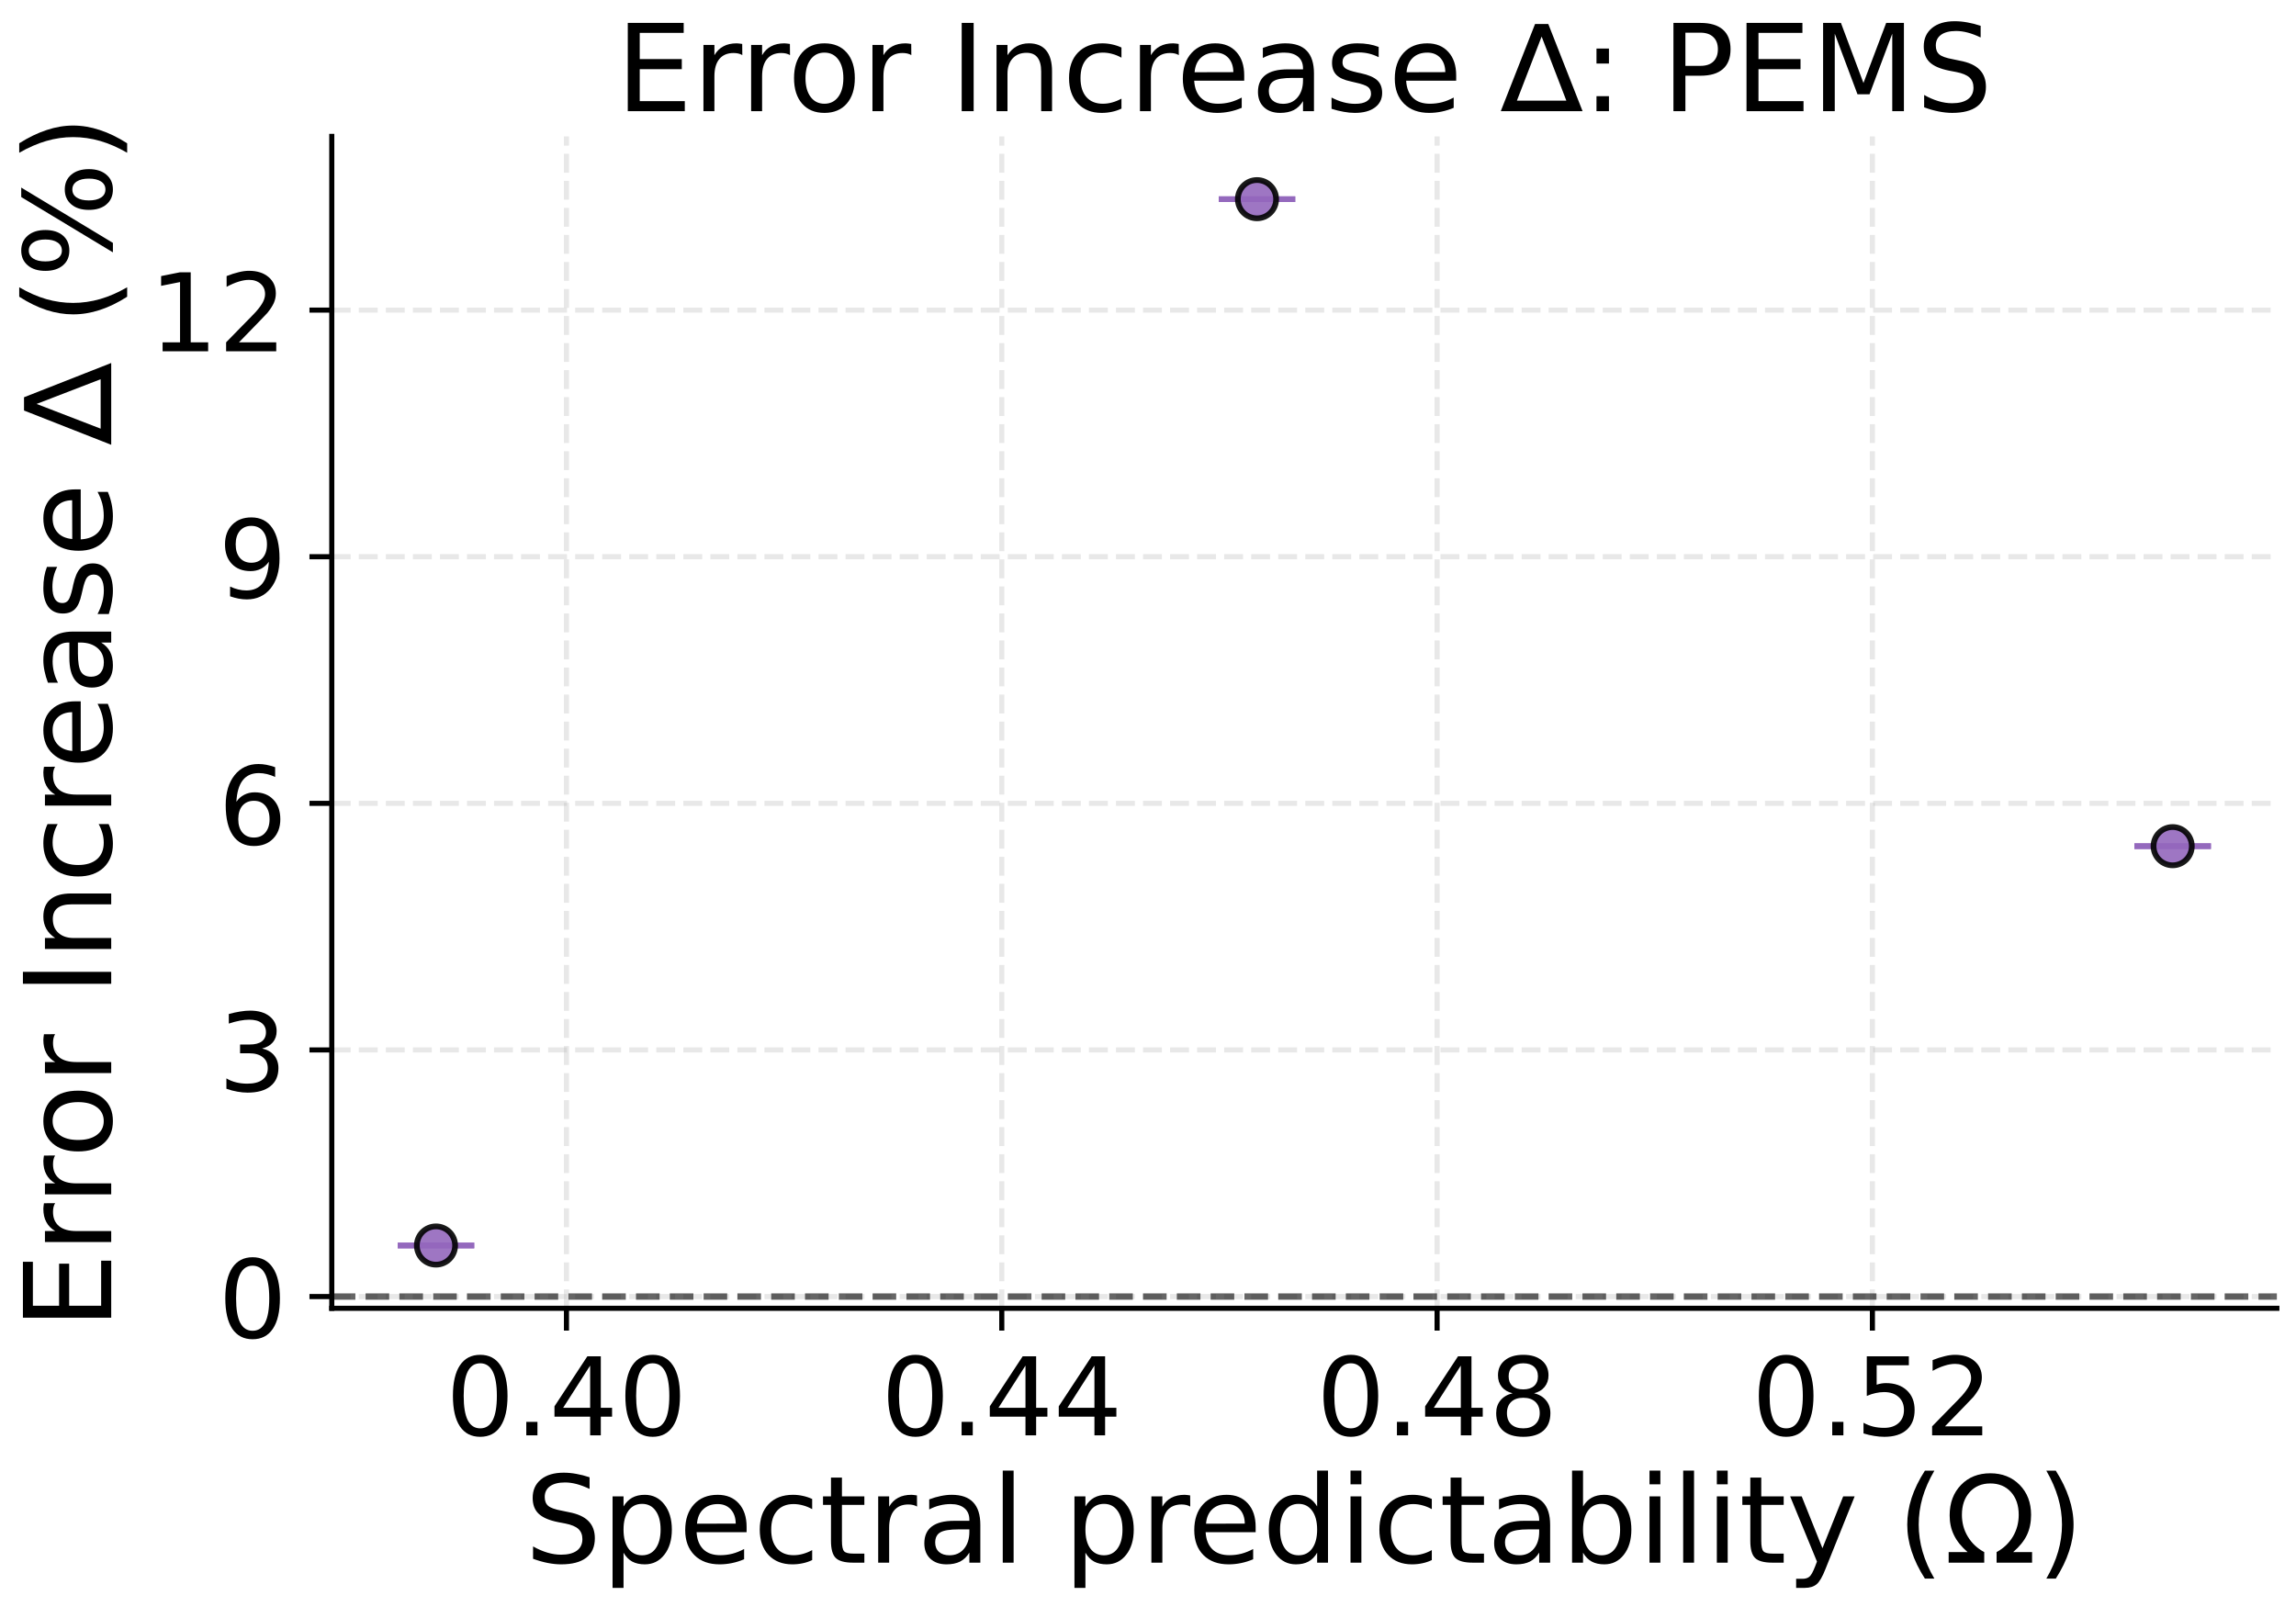
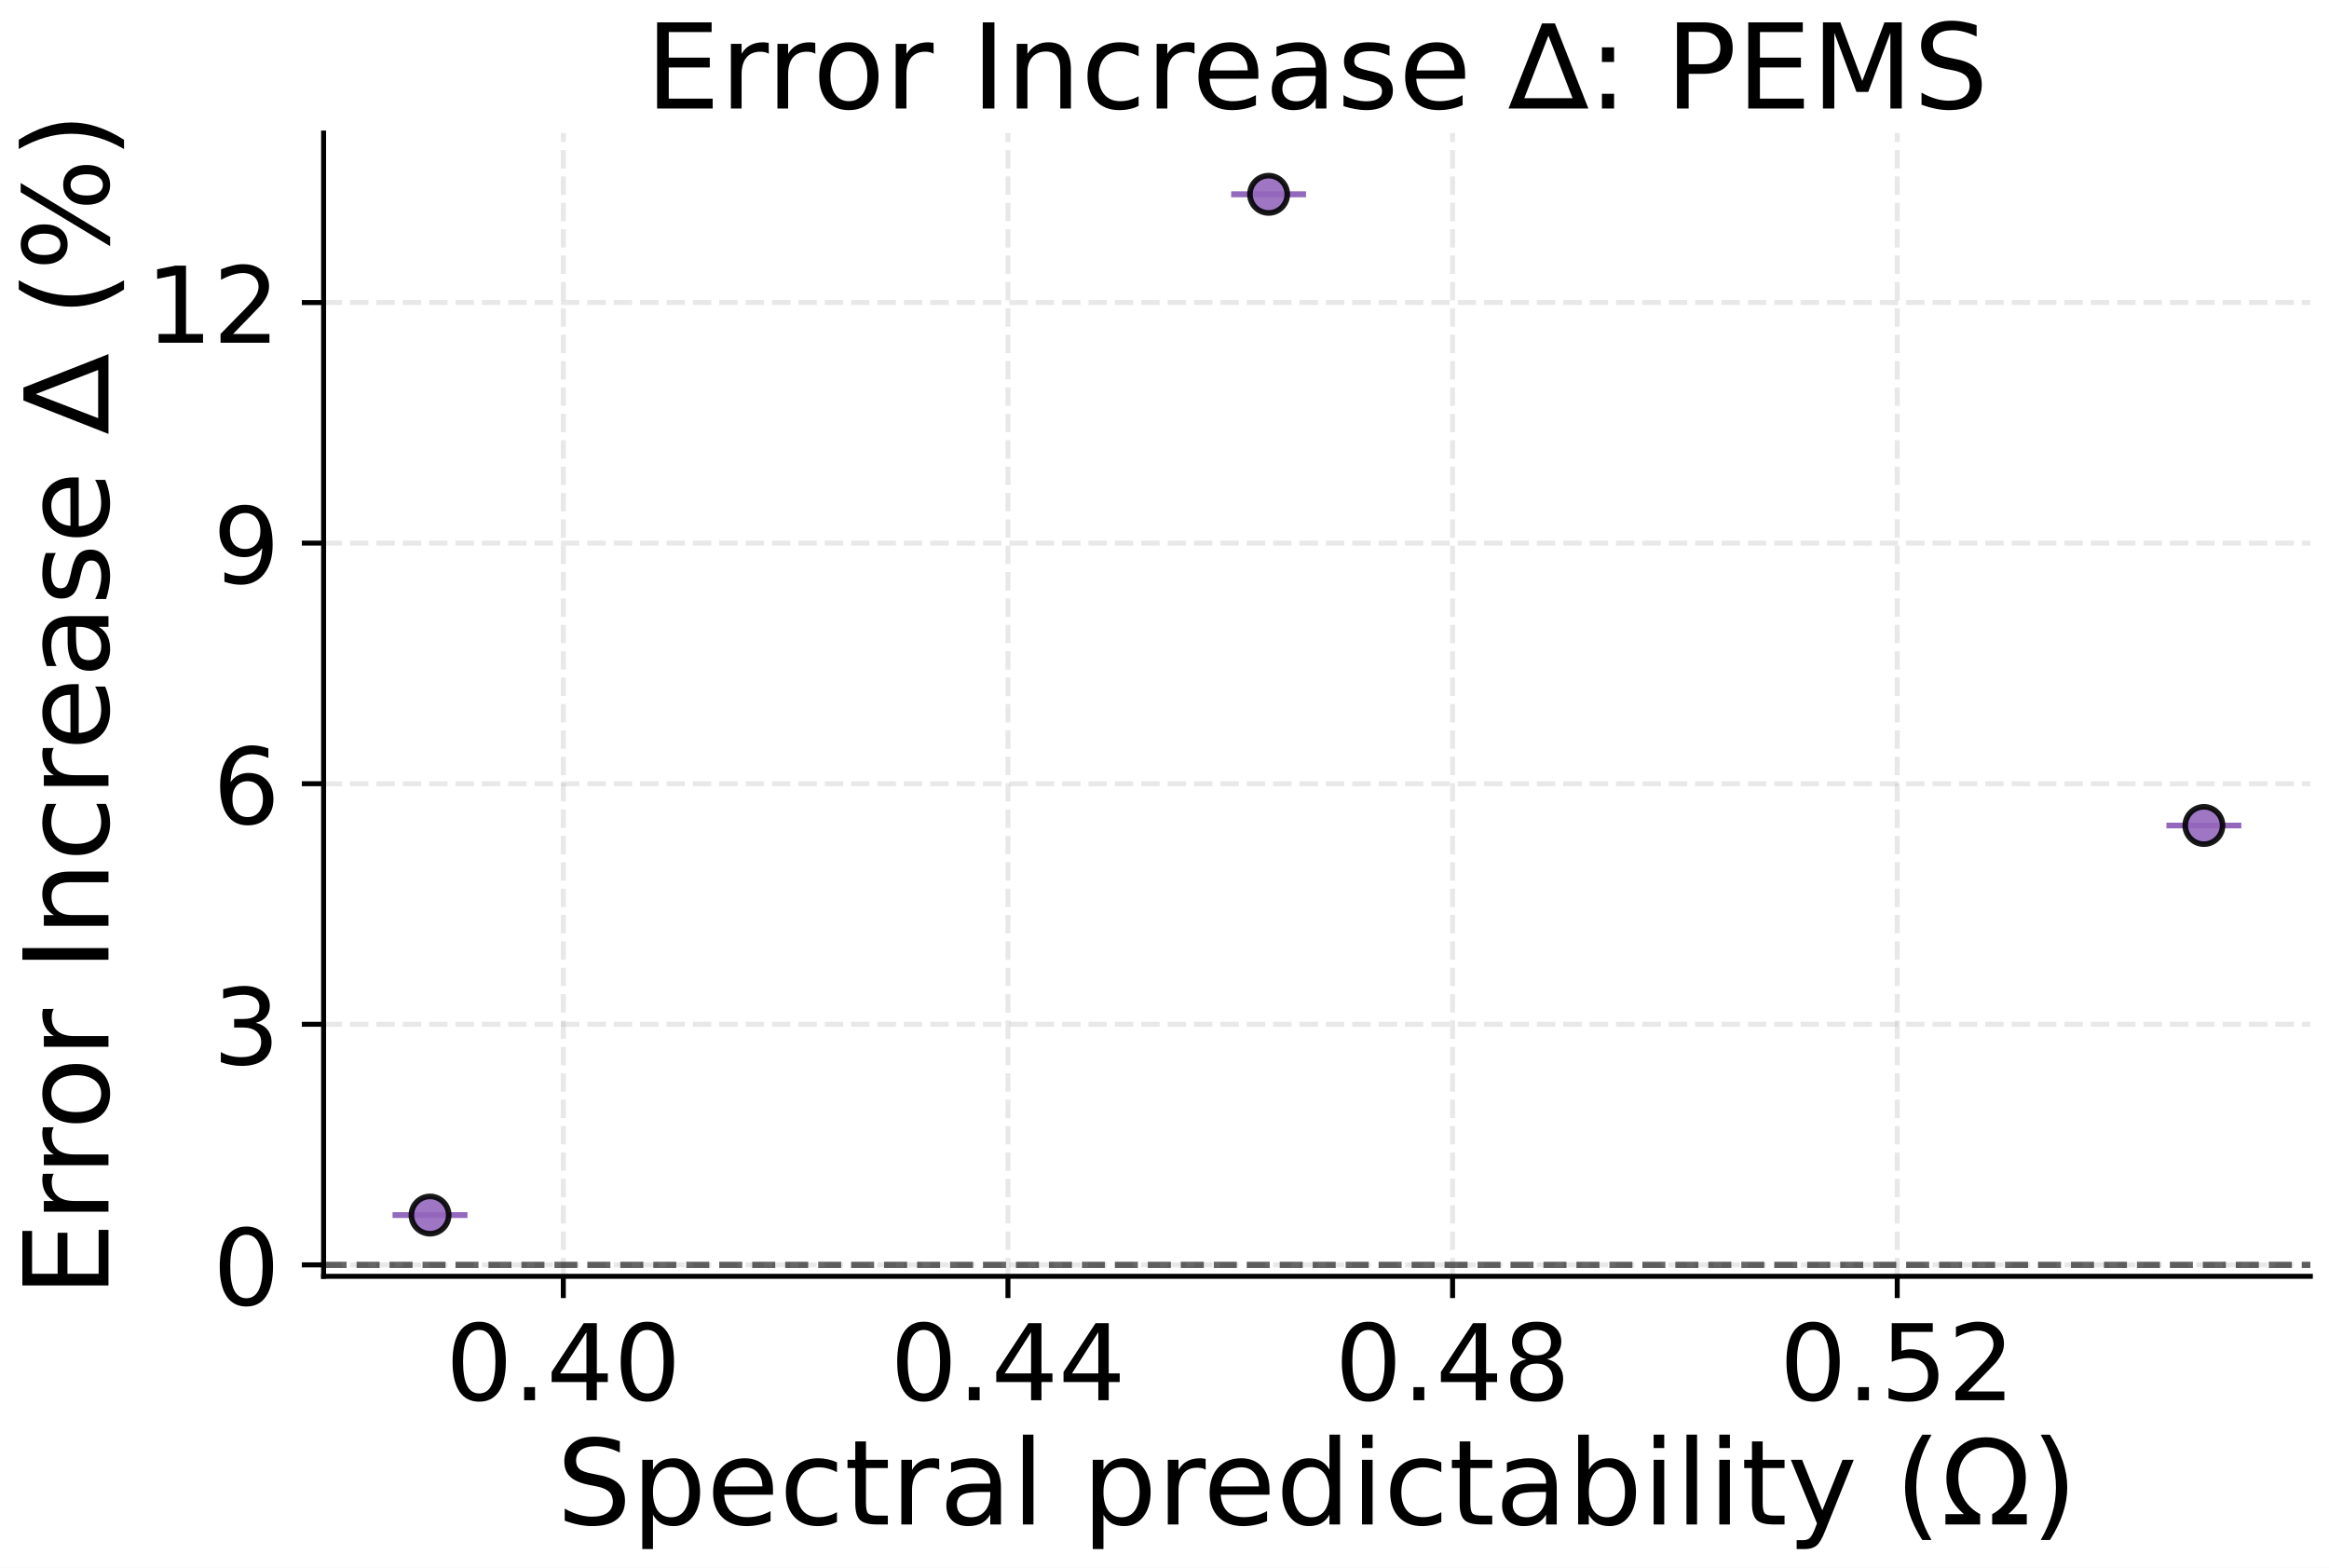
- <svg xmlns="http://www.w3.org/2000/svg" xmlns:xlink="http://www.w3.org/1999/xlink" width="360pt" height="252pt" viewBox="0 0 360 252" version="1.1">
+ <svg xmlns="http://www.w3.org/2000/svg" xmlns:xlink="http://www.w3.org/1999/xlink" width="374.4pt" height="252pt" viewBox="0 0 374.4 252" version="1.1">
  <defs>
    <style type="text/css">*{stroke-linejoin: round; stroke-linecap: butt}</style>
  </defs>
  <g id="figure_1">
    <g id="patch_1">
-       <path d="M 0 252  L 360 252  L 360 0  L 0 0  z " style="fill: #ffffff" />
+       <path d="M 0 252  L 374.4 252  L 374.4 0  L 0 0  z " style="fill: #ffffff" />
    </g>
    <g id="axes_1">
      <g id="patch_2">
-         <path d="M 52.021 205.159  L 357 205.159  L 357 21.389  L 52.021 21.389  z " style="fill: #ffffff" />
+         <path d="M 52.021 205.159  L 371.4 205.159  L 371.4 21.389  L 52.021 21.389  z " style="fill: #ffffff" />
      </g>
      <g id="matplotlib.axis_1">
        <g id="xtick_1">
          <g id="line2d_1">
-             <path d="M 88.819 205.159  L 88.819 21.389  " clip-path="url(#p5988082e50)" style="fill: none; stroke-dasharray: 2.96,1.28; stroke-dashoffset: 0; stroke: #b0b0b0; stroke-opacity: 0.3; stroke-width: 0.8" />
+             <path d="M 90.556 205.159  L 90.556 21.389  " clip-path="url(#p7705857969)" style="fill: none; stroke-dasharray: 2.96,1.28; stroke-dashoffset: 0; stroke: #b0b0b0; stroke-opacity: 0.3; stroke-width: 0.8" />
          </g>
          <g id="line2d_2">
            <defs>
-               <path id="m22d26540dc" d="M 0 0  L 0 3.5  " style="stroke: #000000; stroke-width: 0.8" />
+               <path id="m4630ea67bb" d="M 0 0  L 0 3.5  " style="stroke: #000000; stroke-width: 0.8" />
            </defs>
            <g>
-               <use xlink:href="#m22d26540dc" x="88.819" y="205.159" style="stroke: #000000; stroke-width: 0.8" />
+               <use xlink:href="#m4630ea67bb" x="90.556" y="205.159" style="stroke: #000000; stroke-width: 0.8" />
            </g>
          </g>
          <g id="text_1">
-             <text style="font: 17px 'DejaVu Sans', 'Bitstream Vera Sans', 'Computer Modern Sans Serif', 'Lucida Grande', 'Verdana', 'Geneva', 'Lucid', 'Arial', 'Helvetica', 'Avant Garde', sans-serif; text-anchor: middle" x="88.819" y="225.076" transform="rotate(-0 88.81868 225.0759)">0.40</text>
+             <text style="font: 17px 'DejaVu Sans', 'Bitstream Vera Sans', 'Computer Modern Sans Serif', 'Lucida Grande', 'Verdana', 'Geneva', 'Lucid', 'Arial', 'Helvetica', 'Avant Garde', sans-serif; text-anchor: middle" x="90.556" y="225.076" transform="rotate(-0 90.55612 225.0759)">0.40</text>
          </g>
        </g>
        <g id="xtick_2">
          <g id="line2d_3">
-             <path d="M 157.073 205.159  L 157.073 21.389  " clip-path="url(#p5988082e50)" style="fill: none; stroke-dasharray: 2.96,1.28; stroke-dashoffset: 0; stroke: #b0b0b0; stroke-opacity: 0.3; stroke-width: 0.8" />
+             <path d="M 162.034 205.159  L 162.034 21.389  " clip-path="url(#p7705857969)" style="fill: none; stroke-dasharray: 2.96,1.28; stroke-dashoffset: 0; stroke: #b0b0b0; stroke-opacity: 0.3; stroke-width: 0.8" />
          </g>
          <g id="line2d_4">
            <g>
-               <use xlink:href="#m22d26540dc" x="157.073" y="205.159" style="stroke: #000000; stroke-width: 0.8" />
+               <use xlink:href="#m4630ea67bb" x="162.034" y="205.159" style="stroke: #000000; stroke-width: 0.8" />
            </g>
          </g>
          <g id="text_2">
-             <text style="font: 17px 'DejaVu Sans', 'Bitstream Vera Sans', 'Computer Modern Sans Serif', 'Lucida Grande', 'Verdana', 'Geneva', 'Lucid', 'Arial', 'Helvetica', 'Avant Garde', sans-serif; text-anchor: middle" x="157.073" y="225.076" transform="rotate(-0 157.0734 225.0759)">0.44</text>
+             <text style="font: 17px 'DejaVu Sans', 'Bitstream Vera Sans', 'Computer Modern Sans Serif', 'Lucida Grande', 'Verdana', 'Geneva', 'Lucid', 'Arial', 'Helvetica', 'Avant Garde', sans-serif; text-anchor: middle" x="162.034" y="225.076" transform="rotate(-0 162.0336 225.0759)">0.44</text>
          </g>
        </g>
        <g id="xtick_3">
          <g id="line2d_5">
-             <path d="M 225.328 205.159  L 225.328 21.389  " clip-path="url(#p5988082e50)" style="fill: none; stroke-dasharray: 2.96,1.28; stroke-dashoffset: 0; stroke: #b0b0b0; stroke-opacity: 0.3; stroke-width: 0.8" />
+             <path d="M 233.511 205.159  L 233.511 21.389  " clip-path="url(#p7705857969)" style="fill: none; stroke-dasharray: 2.96,1.28; stroke-dashoffset: 0; stroke: #b0b0b0; stroke-opacity: 0.3; stroke-width: 0.8" />
          </g>
          <g id="line2d_6">
            <g>
-               <use xlink:href="#m22d26540dc" x="225.328" y="205.159" style="stroke: #000000; stroke-width: 0.8" />
+               <use xlink:href="#m4630ea67bb" x="233.511" y="205.159" style="stroke: #000000; stroke-width: 0.8" />
            </g>
          </g>
          <g id="text_3">
-             <text style="font: 17px 'DejaVu Sans', 'Bitstream Vera Sans', 'Computer Modern Sans Serif', 'Lucida Grande', 'Verdana', 'Geneva', 'Lucid', 'Arial', 'Helvetica', 'Avant Garde', sans-serif; text-anchor: middle" x="225.328" y="225.076" transform="rotate(-0 225.3282 225.0759)">0.48</text>
+             <text style="font: 17px 'DejaVu Sans', 'Bitstream Vera Sans', 'Computer Modern Sans Serif', 'Lucida Grande', 'Verdana', 'Geneva', 'Lucid', 'Arial', 'Helvetica', 'Avant Garde', sans-serif; text-anchor: middle" x="233.511" y="225.076" transform="rotate(-0 233.5111 225.0759)">0.48</text>
          </g>
        </g>
        <g id="xtick_4">
          <g id="line2d_7">
-             <path d="M 293.583 205.159  L 293.583 21.389  " clip-path="url(#p5988082e50)" style="fill: none; stroke-dasharray: 2.96,1.28; stroke-dashoffset: 0; stroke: #b0b0b0; stroke-opacity: 0.3; stroke-width: 0.8" />
+             <path d="M 304.989 205.159  L 304.989 21.389  " clip-path="url(#p7705857969)" style="fill: none; stroke-dasharray: 2.96,1.28; stroke-dashoffset: 0; stroke: #b0b0b0; stroke-opacity: 0.3; stroke-width: 0.8" />
          </g>
          <g id="line2d_8">
            <g>
-               <use xlink:href="#m22d26540dc" x="293.583" y="205.159" style="stroke: #000000; stroke-width: 0.8" />
+               <use xlink:href="#m4630ea67bb" x="304.989" y="205.159" style="stroke: #000000; stroke-width: 0.8" />
            </g>
          </g>
          <g id="text_4">
-             <text style="font: 17px 'DejaVu Sans', 'Bitstream Vera Sans', 'Computer Modern Sans Serif', 'Lucida Grande', 'Verdana', 'Geneva', 'Lucid', 'Arial', 'Helvetica', 'Avant Garde', sans-serif; text-anchor: middle" x="293.583" y="225.076" transform="rotate(-0 293.5829 225.0759)">0.52</text>
+             <text style="font: 17px 'DejaVu Sans', 'Bitstream Vera Sans', 'Computer Modern Sans Serif', 'Lucida Grande', 'Verdana', 'Geneva', 'Lucid', 'Arial', 'Helvetica', 'Avant Garde', sans-serif; text-anchor: middle" x="304.989" y="225.076" transform="rotate(-0 304.9886 225.0759)">0.52</text>
          </g>
        </g>
        <g id="text_5">
-           <text style="font: 19px 'DejaVu Sans', 'Bitstream Vera Sans', 'Computer Modern Sans Serif', 'Lucida Grande', 'Verdana', 'Geneva', 'Lucid', 'Arial', 'Helvetica', 'Avant Garde', sans-serif; text-anchor: middle" x="204.51" y="245.048" transform="rotate(-0 204.5105 245.0484)">Spectral predictability (Ω)</text>
+           <text style="font: 19px 'DejaVu Sans', 'Bitstream Vera Sans', 'Computer Modern Sans Serif', 'Lucida Grande', 'Verdana', 'Geneva', 'Lucid', 'Arial', 'Helvetica', 'Avant Garde', sans-serif; text-anchor: middle" x="211.71" y="245.048" transform="rotate(-0 211.7105 245.0484)">Spectral predictability (Ω)</text>
        </g>
      </g>
      <g id="matplotlib.axis_2">
        <g id="ytick_1">
          <g id="line2d_9">
-             <path d="M 52.021 203.319  L 357 203.319  " clip-path="url(#p5988082e50)" style="fill: none; stroke-dasharray: 2.96,1.28; stroke-dashoffset: 0; stroke: #b0b0b0; stroke-opacity: 0.3; stroke-width: 0.8" />
+             <path d="M 52.021 203.319  L 371.4 203.319  " clip-path="url(#p7705857969)" style="fill: none; stroke-dasharray: 2.96,1.28; stroke-dashoffset: 0; stroke: #b0b0b0; stroke-opacity: 0.3; stroke-width: 0.8" />
          </g>
          <g id="line2d_10">
            <defs>
-               <path id="mb9a0a66b44" d="M 0 0  L -3.5 0  " style="stroke: #000000; stroke-width: 0.8" />
+               <path id="ma42ad6cd88" d="M 0 0  L -3.5 0  " style="stroke: #000000; stroke-width: 0.8" />
            </defs>
            <g>
-               <use xlink:href="#mb9a0a66b44" x="52.021" y="203.319" style="stroke: #000000; stroke-width: 0.8" />
+               <use xlink:href="#ma42ad6cd88" x="52.021" y="203.319" style="stroke: #000000; stroke-width: 0.8" />
            </g>
          </g>
          <g id="text_6">
            <text style="font: 17px 'DejaVu Sans', 'Bitstream Vera Sans', 'Computer Modern Sans Serif', 'Lucida Grande', 'Verdana', 'Geneva', 'Lucid', 'Arial', 'Helvetica', 'Avant Garde', sans-serif; text-anchor: end" x="45.021" y="209.777" transform="rotate(-0 45.02118 209.7772)">0</text>
          </g>
        </g>
        <g id="ytick_2">
          <g id="line2d_11">
-             <path d="M 52.021 164.646  L 357 164.646  " clip-path="url(#p5988082e50)" style="fill: none; stroke-dasharray: 2.96,1.28; stroke-dashoffset: 0; stroke: #b0b0b0; stroke-opacity: 0.3; stroke-width: 0.8" />
+             <path d="M 52.021 164.646  L 371.4 164.646  " clip-path="url(#p7705857969)" style="fill: none; stroke-dasharray: 2.96,1.28; stroke-dashoffset: 0; stroke: #b0b0b0; stroke-opacity: 0.3; stroke-width: 0.8" />
          </g>
          <g id="line2d_12">
            <g>
-               <use xlink:href="#mb9a0a66b44" x="52.021" y="164.646" style="stroke: #000000; stroke-width: 0.8" />
+               <use xlink:href="#ma42ad6cd88" x="52.021" y="164.646" style="stroke: #000000; stroke-width: 0.8" />
            </g>
          </g>
          <g id="text_7">
            <text style="font: 17px 'DejaVu Sans', 'Bitstream Vera Sans', 'Computer Modern Sans Serif', 'Lucida Grande', 'Verdana', 'Geneva', 'Lucid', 'Arial', 'Helvetica', 'Avant Garde', sans-serif; text-anchor: end" x="45.021" y="171.105" transform="rotate(-0 45.02118 171.1048)">3</text>
          </g>
        </g>
        <g id="ytick_3">
          <g id="line2d_13">
-             <path d="M 52.021 125.974  L 357 125.974  " clip-path="url(#p5988082e50)" style="fill: none; stroke-dasharray: 2.96,1.28; stroke-dashoffset: 0; stroke: #b0b0b0; stroke-opacity: 0.3; stroke-width: 0.8" />
+             <path d="M 52.021 125.974  L 371.4 125.974  " clip-path="url(#p7705857969)" style="fill: none; stroke-dasharray: 2.96,1.28; stroke-dashoffset: 0; stroke: #b0b0b0; stroke-opacity: 0.3; stroke-width: 0.8" />
          </g>
          <g id="line2d_14">
            <g>
-               <use xlink:href="#mb9a0a66b44" x="52.021" y="125.974" style="stroke: #000000; stroke-width: 0.8" />
+               <use xlink:href="#ma42ad6cd88" x="52.021" y="125.974" style="stroke: #000000; stroke-width: 0.8" />
            </g>
          </g>
          <g id="text_8">
            <text style="font: 17px 'DejaVu Sans', 'Bitstream Vera Sans', 'Computer Modern Sans Serif', 'Lucida Grande', 'Verdana', 'Geneva', 'Lucid', 'Arial', 'Helvetica', 'Avant Garde', sans-serif; text-anchor: end" x="45.021" y="132.432" transform="rotate(-0 45.02118 132.4324)">6</text>
          </g>
        </g>
        <g id="ytick_4">
          <g id="line2d_15">
-             <path d="M 52.021 87.301  L 357 87.301  " clip-path="url(#p5988082e50)" style="fill: none; stroke-dasharray: 2.96,1.28; stroke-dashoffset: 0; stroke: #b0b0b0; stroke-opacity: 0.3; stroke-width: 0.8" />
+             <path d="M 52.021 87.301  L 371.4 87.301  " clip-path="url(#p7705857969)" style="fill: none; stroke-dasharray: 2.96,1.28; stroke-dashoffset: 0; stroke: #b0b0b0; stroke-opacity: 0.3; stroke-width: 0.8" />
          </g>
          <g id="line2d_16">
            <g>
-               <use xlink:href="#mb9a0a66b44" x="52.021" y="87.301" style="stroke: #000000; stroke-width: 0.8" />
+               <use xlink:href="#ma42ad6cd88" x="52.021" y="87.301" style="stroke: #000000; stroke-width: 0.8" />
            </g>
          </g>
          <g id="text_9">
            <text style="font: 17px 'DejaVu Sans', 'Bitstream Vera Sans', 'Computer Modern Sans Serif', 'Lucida Grande', 'Verdana', 'Geneva', 'Lucid', 'Arial', 'Helvetica', 'Avant Garde', sans-serif; text-anchor: end" x="45.021" y="93.76" transform="rotate(-0 45.02118 93.76007)">9</text>
          </g>
        </g>
        <g id="ytick_5">
          <g id="line2d_17">
-             <path d="M 52.021 48.629  L 357 48.629  " clip-path="url(#p5988082e50)" style="fill: none; stroke-dasharray: 2.96,1.28; stroke-dashoffset: 0; stroke: #b0b0b0; stroke-opacity: 0.3; stroke-width: 0.8" />
+             <path d="M 52.021 48.629  L 371.4 48.629  " clip-path="url(#p7705857969)" style="fill: none; stroke-dasharray: 2.96,1.28; stroke-dashoffset: 0; stroke: #b0b0b0; stroke-opacity: 0.3; stroke-width: 0.8" />
          </g>
          <g id="line2d_18">
            <g>
-               <use xlink:href="#mb9a0a66b44" x="52.021" y="48.629" style="stroke: #000000; stroke-width: 0.8" />
+               <use xlink:href="#ma42ad6cd88" x="52.021" y="48.629" style="stroke: #000000; stroke-width: 0.8" />
            </g>
          </g>
          <g id="text_10">
            <text style="font: 17px 'DejaVu Sans', 'Bitstream Vera Sans', 'Computer Modern Sans Serif', 'Lucida Grande', 'Verdana', 'Geneva', 'Lucid', 'Arial', 'Helvetica', 'Avant Garde', sans-serif; text-anchor: end" x="45.021" y="55.088" transform="rotate(-0 45.02118 55.0877)">12</text>
          </g>
        </g>
        <g id="text_11">
          <text style="font: 19px 'DejaVu Sans', 'Bitstream Vera Sans', 'Computer Modern Sans Serif', 'Lucida Grande', 'Verdana', 'Geneva', 'Lucid', 'Arial', 'Helvetica', 'Avant Garde', sans-serif; text-anchor: middle" x="17.437" y="113.274" transform="rotate(-90 17.43727 113.2736)">Error Increase ∆ (%)</text>
        </g>
      </g>
      <g id="line2d_19">
-         <path d="M 52.021 203.319  L 357 203.319  " clip-path="url(#p5988082e50)" style="fill: none; stroke-dasharray: 3.7,1.6; stroke-dashoffset: 0; stroke: #000000; stroke-opacity: 0.6" />
+         <path d="M 52.021 203.319  L 371.4 203.319  " clip-path="url(#p7705857969)" style="fill: none; stroke-dasharray: 3.7,1.6; stroke-dashoffset: 0; stroke: #000000; stroke-opacity: 0.6" />
      </g>
      <g id="patch_3">
        <path d="M 52.021 205.159  L 52.021 21.389  " style="fill: none; stroke: #000000; stroke-width: 0.8; stroke-linejoin: miter; stroke-linecap: square" />
      </g>
      <g id="patch_4">
-         <path d="M 52.021 205.159  L 357 205.159  " style="fill: none; stroke: #000000; stroke-width: 0.8; stroke-linejoin: miter; stroke-linecap: square" />
+         <path d="M 52.021 205.159  L 371.4 205.159  " style="fill: none; stroke: #000000; stroke-width: 0.8; stroke-linejoin: miter; stroke-linecap: square" />
      </g>
      <g id="LineCollection_1">
-         <path d="M 68.359 195.314  L 68.359 195.314  " clip-path="url(#p5988082e50)" style="fill: none; stroke: #9467bd; stroke-opacity: 0.9; stroke-width: 3.75" />
+         <path d="M 69.131 195.314  L 69.131 195.314  " clip-path="url(#p7705857969)" style="fill: none; stroke: #9467bd; stroke-opacity: 0.9; stroke-width: 3.75" />
      </g>
      <g id="line2d_20">
        <defs>
-           <path id="mb6eb1d2b9b" d="M 6 0  L -6 -0  " style="stroke: #9467bd; stroke-opacity: 0.9; stroke-width: 0.9" />
+           <path id="m2b60cb3289" d="M 6 0  L -6 -0  " style="stroke: #9467bd; stroke-opacity: 0.9; stroke-width: 0.9" />
        </defs>
-         <g clip-path="url(#p5988082e50)">
-           <use xlink:href="#mb6eb1d2b9b" x="68.359" y="195.314" style="fill: #9467bd; fill-opacity: 0.9; stroke: #9467bd; stroke-opacity: 0.9; stroke-width: 0.9" />
+         <g clip-path="url(#p7705857969)">
+           <use xlink:href="#m2b60cb3289" x="69.131" y="195.314" style="fill: #9467bd; fill-opacity: 0.9; stroke: #9467bd; stroke-opacity: 0.9; stroke-width: 0.9" />
        </g>
      </g>
      <g id="line2d_21">
-         <g clip-path="url(#p5988082e50)">
-           <use xlink:href="#mb6eb1d2b9b" x="68.359" y="195.314" style="fill: #9467bd; fill-opacity: 0.9; stroke: #9467bd; stroke-opacity: 0.9; stroke-width: 0.9" />
+         <g clip-path="url(#p7705857969)">
+           <use xlink:href="#m2b60cb3289" x="69.131" y="195.314" style="fill: #9467bd; fill-opacity: 0.9; stroke: #9467bd; stroke-opacity: 0.9; stroke-width: 0.9" />
        </g>
      </g>
      <g id="LineCollection_2">
-         <path d="M 197.088 31.233  L 197.088 31.233  " clip-path="url(#p5988082e50)" style="fill: none; stroke: #9467bd; stroke-opacity: 0.9; stroke-width: 3.75" />
+         <path d="M 203.937 31.233  L 203.937 31.233  " clip-path="url(#p7705857969)" style="fill: none; stroke: #9467bd; stroke-opacity: 0.9; stroke-width: 3.75" />
      </g>
      <g id="line2d_22">
-         <g clip-path="url(#p5988082e50)">
-           <use xlink:href="#mb6eb1d2b9b" x="197.088" y="31.233" style="fill: #9467bd; fill-opacity: 0.9; stroke: #9467bd; stroke-opacity: 0.9; stroke-width: 0.9" />
+         <g clip-path="url(#p7705857969)">
+           <use xlink:href="#m2b60cb3289" x="203.937" y="31.233" style="fill: #9467bd; fill-opacity: 0.9; stroke: #9467bd; stroke-opacity: 0.9; stroke-width: 0.9" />
        </g>
      </g>
      <g id="line2d_23">
-         <g clip-path="url(#p5988082e50)">
-           <use xlink:href="#mb6eb1d2b9b" x="197.088" y="31.233" style="fill: #9467bd; fill-opacity: 0.9; stroke: #9467bd; stroke-opacity: 0.9; stroke-width: 0.9" />
+         <g clip-path="url(#p7705857969)">
+           <use xlink:href="#m2b60cb3289" x="203.937" y="31.233" style="fill: #9467bd; fill-opacity: 0.9; stroke: #9467bd; stroke-opacity: 0.9; stroke-width: 0.9" />
        </g>
      </g>
      <g id="LineCollection_3">
-         <path d="M 340.662 132.692  L 340.662 132.692  " clip-path="url(#p5988082e50)" style="fill: none; stroke: #9467bd; stroke-opacity: 0.9; stroke-width: 3.75" />
+         <path d="M 354.29 132.692  L 354.29 132.692  " clip-path="url(#p7705857969)" style="fill: none; stroke: #9467bd; stroke-opacity: 0.9; stroke-width: 3.75" />
      </g>
      <g id="line2d_24">
-         <g clip-path="url(#p5988082e50)">
-           <use xlink:href="#mb6eb1d2b9b" x="340.662" y="132.692" style="fill: #9467bd; fill-opacity: 0.9; stroke: #9467bd; stroke-opacity: 0.9; stroke-width: 0.9" />
+         <g clip-path="url(#p7705857969)">
+           <use xlink:href="#m2b60cb3289" x="354.29" y="132.692" style="fill: #9467bd; fill-opacity: 0.9; stroke: #9467bd; stroke-opacity: 0.9; stroke-width: 0.9" />
        </g>
      </g>
      <g id="line2d_25">
-         <g clip-path="url(#p5988082e50)">
-           <use xlink:href="#mb6eb1d2b9b" x="340.662" y="132.692" style="fill: #9467bd; fill-opacity: 0.9; stroke: #9467bd; stroke-opacity: 0.9; stroke-width: 0.9" />
+         <g clip-path="url(#p7705857969)">
+           <use xlink:href="#m2b60cb3289" x="354.29" y="132.692" style="fill: #9467bd; fill-opacity: 0.9; stroke: #9467bd; stroke-opacity: 0.9; stroke-width: 0.9" />
        </g>
      </g>
      <g id="text_12">
-         <text style="font: 19px 'DejaVu Sans', 'Bitstream Vera Sans', 'Computer Modern Sans Serif', 'Lucida Grande', 'Verdana', 'Geneva', 'Lucid', 'Arial', 'Helvetica', 'Avant Garde', sans-serif; text-anchor: middle" x="204.51" y="17.437" transform="rotate(-0 204.5105 17.43727)">Error Increase ∆: PEMS</text>
+         <text style="font: 19px 'DejaVu Sans', 'Bitstream Vera Sans', 'Computer Modern Sans Serif', 'Lucida Grande', 'Verdana', 'Geneva', 'Lucid', 'Arial', 'Helvetica', 'Avant Garde', sans-serif; text-anchor: middle" x="211.71" y="17.437" transform="rotate(-0 211.7105 17.43727)">Error Increase ∆: PEMS</text>
      </g>
      <g id="line2d_26">
        <defs>
-           <path id="m13f55593fb" d="M 0 3  C 0.796 3 1.559 2.684 2.121 2.121  C 2.684 1.559 3 0.796 3 0  C 3 -0.796 2.684 -1.559 2.121 -2.121  C 1.559 -2.684 0.796 -3 0 -3  C -0.796 -3 -1.559 -2.684 -2.121 -2.121  C -2.684 -1.559 -3 -0.796 -3 0  C -3 0.796 -2.684 1.559 -2.121 2.121  C -1.559 2.684 -0.796 3 0 3  z " style="stroke: #000000; stroke-opacity: 0.9; stroke-width: 0.9" />
+           <path id="mcace8f95c0" d="M 0 3  C 0.796 3 1.559 2.684 2.121 2.121  C 2.684 1.559 3 0.796 3 0  C 3 -0.796 2.684 -1.559 2.121 -2.121  C 1.559 -2.684 0.796 -3 0 -3  C -0.796 -3 -1.559 -2.684 -2.121 -2.121  C -2.684 -1.559 -3 -0.796 -3 0  C -3 0.796 -2.684 1.559 -2.121 2.121  C -1.559 2.684 -0.796 3 0 3  z " style="stroke: #000000; stroke-opacity: 0.9; stroke-width: 0.9" />
        </defs>
-         <g clip-path="url(#p5988082e50)">
-           <use xlink:href="#m13f55593fb" x="68.359" y="195.314" style="fill: #9467bd; fill-opacity: 0.9; stroke: #000000; stroke-opacity: 0.9; stroke-width: 0.9" />
+         <g clip-path="url(#p7705857969)">
+           <use xlink:href="#mcace8f95c0" x="69.131" y="195.314" style="fill: #9467bd; fill-opacity: 0.9; stroke: #000000; stroke-opacity: 0.9; stroke-width: 0.9" />
        </g>
      </g>
      <g id="line2d_27">
-         <g clip-path="url(#p5988082e50)">
-           <use xlink:href="#m13f55593fb" x="197.088" y="31.233" style="fill: #9467bd; fill-opacity: 0.9; stroke: #000000; stroke-opacity: 0.9; stroke-width: 0.9" />
+         <g clip-path="url(#p7705857969)">
+           <use xlink:href="#mcace8f95c0" x="203.937" y="31.233" style="fill: #9467bd; fill-opacity: 0.9; stroke: #000000; stroke-opacity: 0.9; stroke-width: 0.9" />
        </g>
      </g>
      <g id="line2d_28">
-         <g clip-path="url(#p5988082e50)">
-           <use xlink:href="#m13f55593fb" x="340.662" y="132.692" style="fill: #9467bd; fill-opacity: 0.9; stroke: #000000; stroke-opacity: 0.9; stroke-width: 0.9" />
+         <g clip-path="url(#p7705857969)">
+           <use xlink:href="#mcace8f95c0" x="354.29" y="132.692" style="fill: #9467bd; fill-opacity: 0.9; stroke: #000000; stroke-opacity: 0.9; stroke-width: 0.9" />
        </g>
      </g>
    </g>
  </g>
  <defs>
-     <clipPath id="p5988082e50">
-       <rect x="52.021" y="21.389" width="304.979" height="183.77" />
+     <clipPath id="p7705857969">
+       <rect x="52.021" y="21.389" width="319.379" height="183.77" />
    </clipPath>
  </defs>
</svg>
